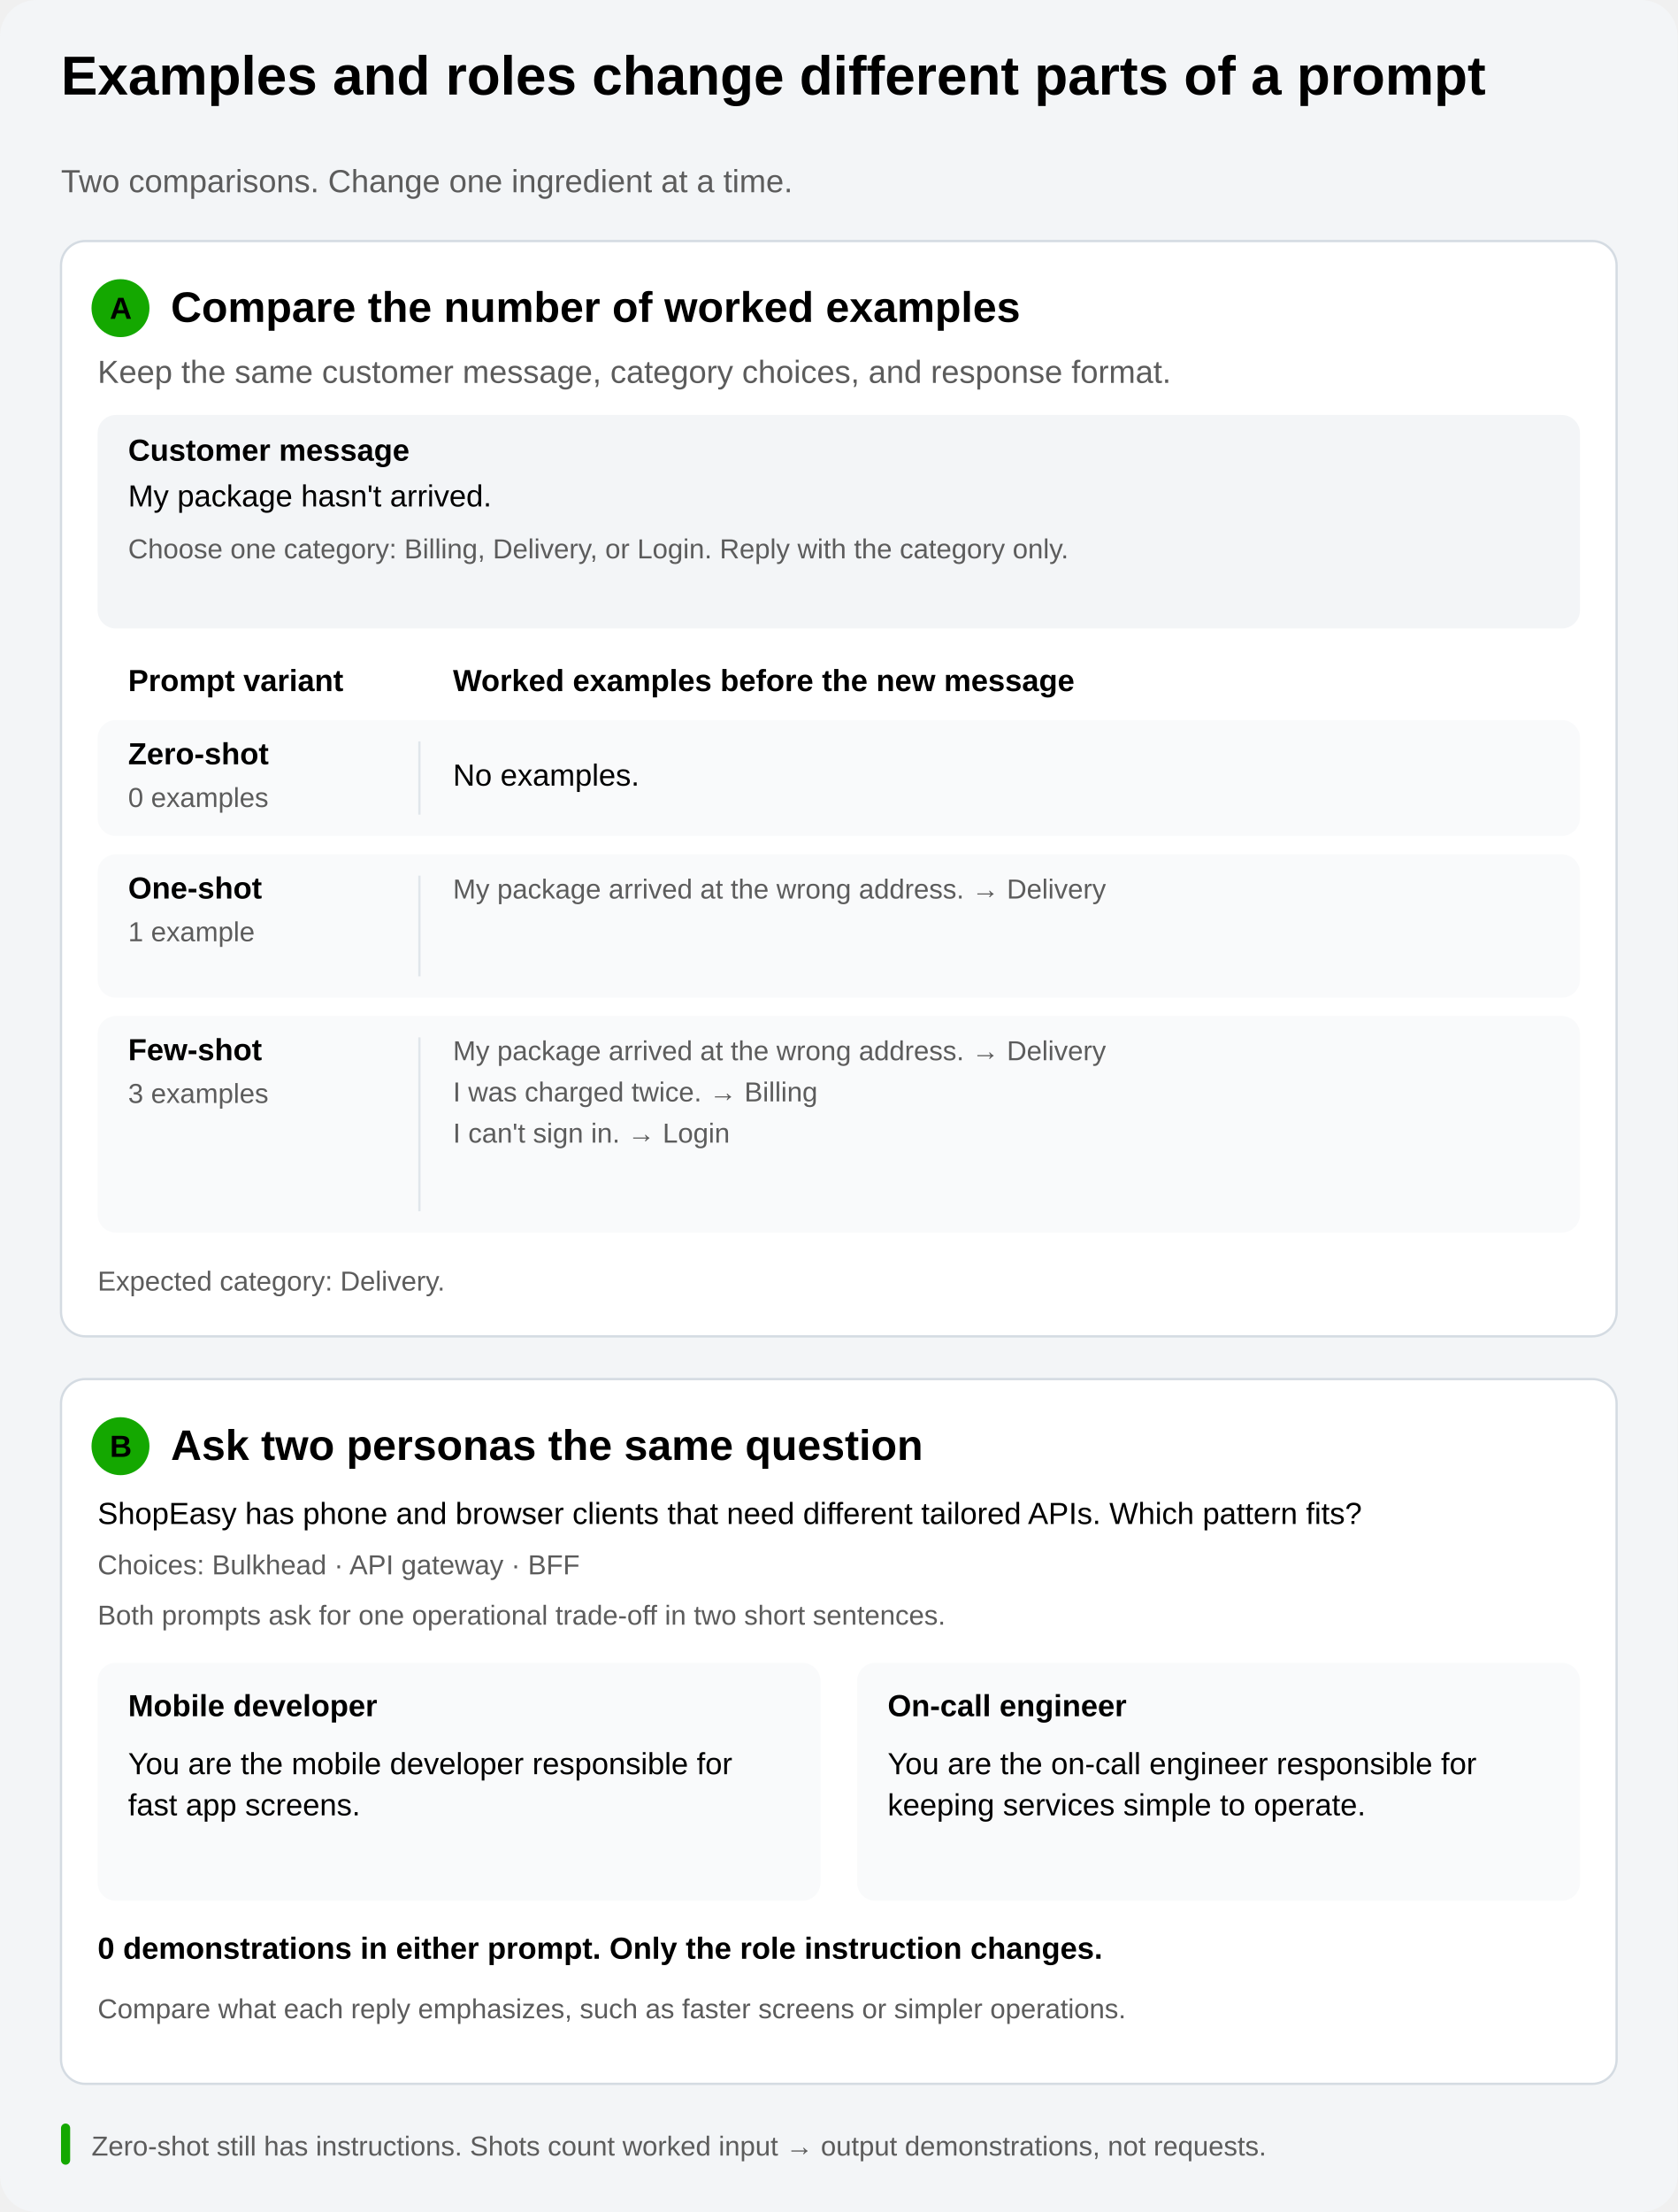
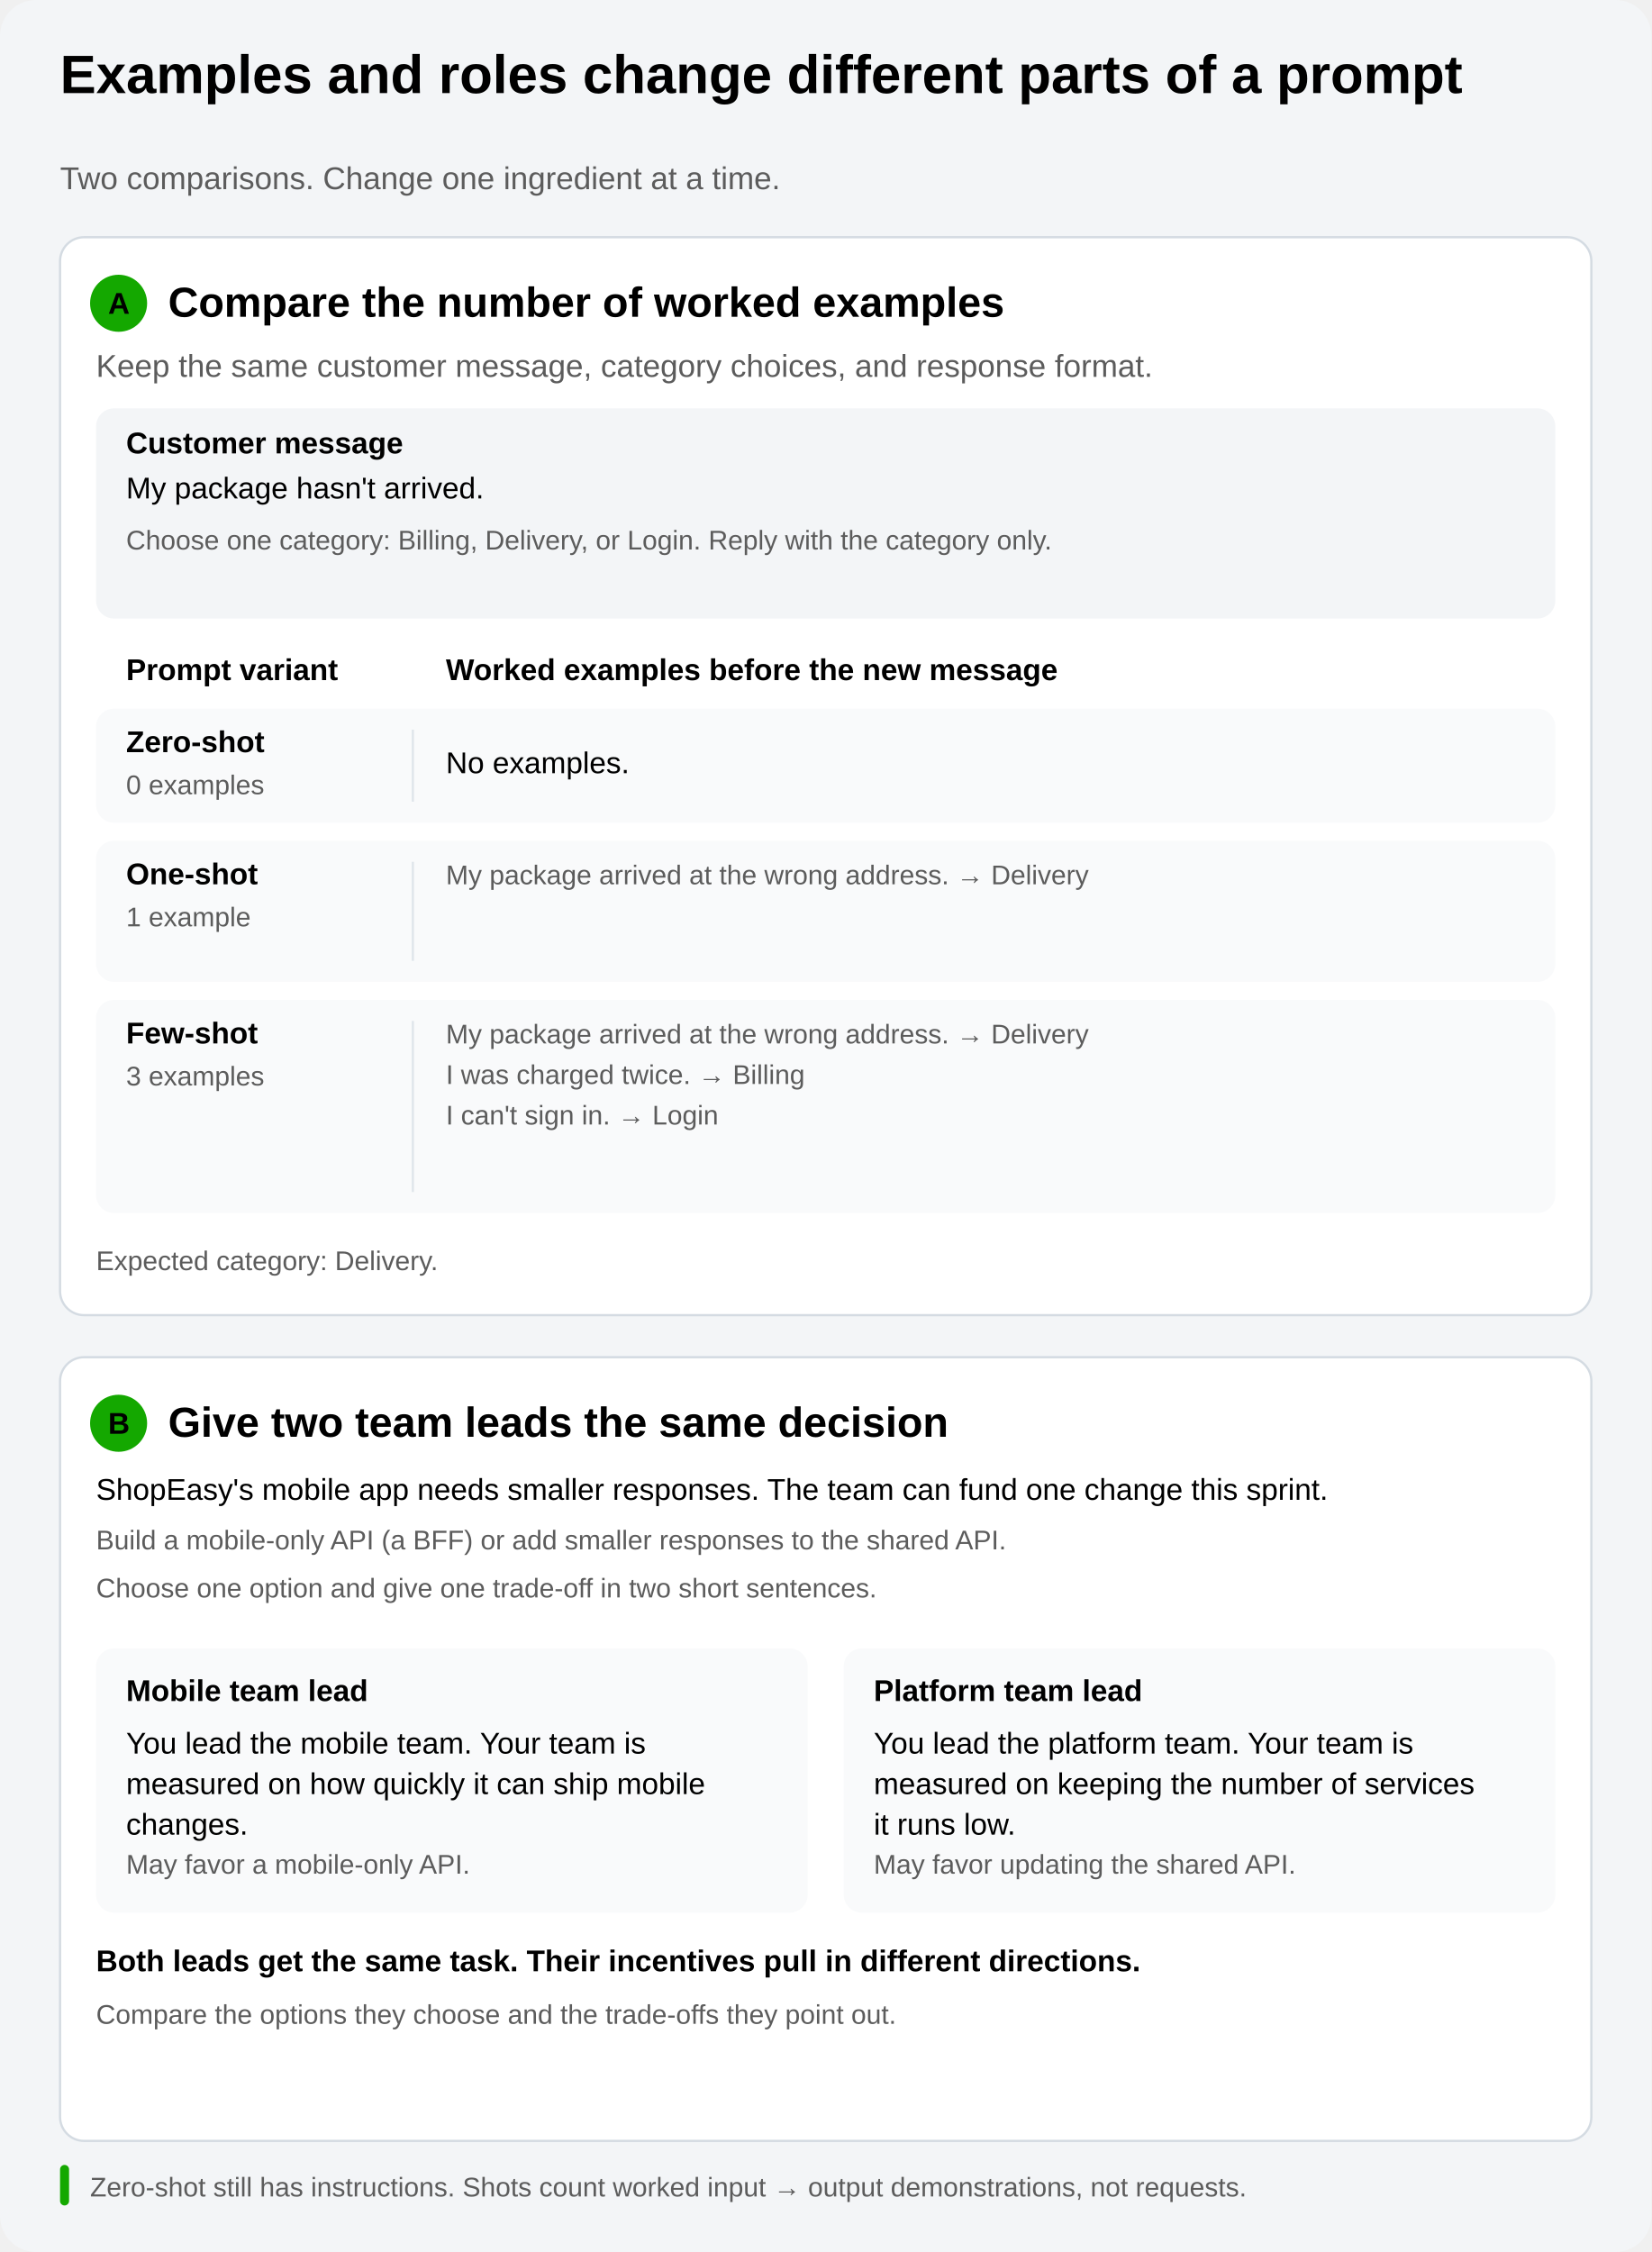
- <svg xmlns="http://www.w3.org/2000/svg" viewBox="0 0 1100 1450" role="img" aria-labelledby="title desc">
+ <svg xmlns="http://www.w3.org/2000/svg" viewBox="0 0 1100 1500" role="img" aria-labelledby="title desc">
  <style>
  text { font-family: "Helvetica Neue", Arial, sans-serif; fill: #000000; }
  .title { font-size: 36px; font-weight: 700; }
  .intro { font-size: 21px; fill: #5C5C5C; }
  .section { font-size: 28px; font-weight: 700; }
  .body { font-size: 20px; }
  .label { font-size: 20px; font-weight: 700; }
  .small { font-size: 18px; fill: #5C5C5C; }
  .badge { font-size: 20px; font-weight: 700; }
  .card { fill: #FFFFFF; stroke: #D4DBE2; stroke-width: 1.5; }
  .soft { fill: #F3F5F7; }
  .row { fill: #F9FAFB; }
  .line { stroke: #E0E6EB; stroke-width: 1.5; }
</style>
-   <rect width="1100" height="1450" rx="24" fill="#F3F5F7" />
+   <rect width="1100" height="1500" rx="24" fill="#F3F5F7" />
  <text x="40" y="62" class="title">
    <tspan x="40" dy="0">Examples and roles change different parts of a prompt</tspan>
  </text>
  <text x="40" y="126" class="intro">
    <tspan x="40" dy="0">Two comparisons. Change one ingredient at a time.</tspan>
  </text>
  <rect x="40" y="158" width="1020" height="718" rx="16" class="card" />
  <circle cx="79" cy="202" r="19" fill="#14A800" />
  <text x="72" y="209" class="badge">
    <tspan x="72" dy="0">A</tspan>
  </text>
  <text x="112" y="211" class="section">
    <tspan x="112" dy="0">Compare the number of worked examples</tspan>
  </text>
  <text x="64" y="251" class="intro">
    <tspan x="64" dy="0">Keep the same customer message, category choices, and response format.</tspan>
  </text>
  <rect x="64" y="272" width="972" height="140" rx="12" class="soft" />
  <text x="84" y="302" class="label">
    <tspan x="84" dy="0">Customer message</tspan>
  </text>
  <text x="84" y="332" class="body">
    <tspan x="84" dy="0">My package hasn't arrived.</tspan>
  </text>
  <text x="84" y="366" class="small">
    <tspan x="84" dy="0">Choose one category: Billing, Delivery, or Login. Reply with the category only.</tspan>
  </text>
  <text x="84" y="453" class="label">
    <tspan x="84" dy="0">Prompt variant</tspan>
  </text>
  <text x="297" y="453" class="label">
    <tspan x="297" dy="0">Worked examples before the new message</tspan>
  </text>
  <rect x="64" y="472" width="972" height="76" rx="12" class="row" />
  <text x="84" y="501" class="label">
    <tspan x="84" dy="0">Zero-shot</tspan>
  </text>
  <text x="84" y="529" class="small">
    <tspan x="84" dy="0">0 examples</tspan>
  </text>
  <path d="M275 486 V534" class="line" />
  <text x="297" y="515" class="body">
    <tspan x="297" dy="0">No examples.</tspan>
  </text>
  <rect x="64" y="560" width="972" height="94" rx="12" class="row" />
  <text x="84" y="589" class="label">
    <tspan x="84" dy="0">One-shot</tspan>
  </text>
  <text x="84" y="617" class="small">
    <tspan x="84" dy="0">1 example</tspan>
  </text>
  <path d="M275 574 V640" class="line" />
  <text x="297" y="589" class="small">
    <tspan x="297" dy="0">My package arrived at the wrong address. → Delivery</tspan>
  </text>
  <rect x="64" y="666" width="972" height="142" rx="12" class="row" />
  <text x="84" y="695" class="label">
    <tspan x="84" dy="0">Few-shot</tspan>
  </text>
  <text x="84" y="723" class="small">
    <tspan x="84" dy="0">3 examples</tspan>
  </text>
  <path d="M275 680 V794" class="line" />
  <text x="297" y="695" class="small">
    <tspan x="297" dy="0">My package arrived at the wrong address. → Delivery</tspan>
  </text>
  <text x="297" y="722" class="small">
    <tspan x="297" dy="0">I was charged twice. → Billing</tspan>
  </text>
  <text x="297" y="749" class="small">
    <tspan x="297" dy="0">I can't sign in. → Login</tspan>
  </text>
  <text x="64" y="846" class="small">
    <tspan x="64" dy="0">Expected category: Delivery.</tspan>
  </text>
-   <rect x="40" y="904" width="1020" height="462" rx="16" class="card" />
+   <rect x="40" y="904" width="1020" height="522" rx="16" class="card" />
  <circle cx="79" cy="948" r="19" fill="#14A800" />
  <text x="72" y="955" class="badge">
    <tspan x="72" dy="0">B</tspan>
  </text>
  <text x="112" y="957" class="section">
-     <tspan x="112" dy="0">Ask two personas the same question</tspan>
+     <tspan x="112" dy="0">Give two team leads the same decision</tspan>
  </text>
  <text x="64" y="999" class="body">
-     <tspan x="64" dy="0">ShopEasy has phone and browser clients that need different tailored APIs. Which pattern fits?</tspan>
+     <tspan x="64" dy="0">ShopEasy's mobile app needs smaller responses. The team can fund one change this sprint.</tspan>
  </text>
  <text x="64" y="1032" class="small">
-     <tspan x="64" dy="0">Choices: Bulkhead · API gateway · BFF</tspan>
+     <tspan x="64" dy="0">Build a mobile-only API (a BFF) or add smaller responses to the shared API.</tspan>
  </text>
-   <text x="64" y="1065" class="small">
-     <tspan x="64" dy="0">Both prompts ask for one operational trade-off in two short sentences.</tspan>
+   <text x="64" y="1064" class="small">
+     <tspan x="64" dy="0">Choose one option and give one trade-off in two short sentences.</tspan>
  </text>
-   <rect x="64" y="1090" width="474" height="156" rx="12" class="row" />
-   <text x="84" y="1125" class="label">
-     <tspan x="84" dy="0">Mobile developer</tspan>
+   <rect x="64" y="1098" width="474" height="176" rx="12" class="row" />
+   <text x="84" y="1133" class="label">
+     <tspan x="84" dy="0">Mobile team lead</tspan>
  </text>
-   <text x="84" y="1163" class="body">
-     <tspan x="84" dy="0">You are the mobile developer responsible for</tspan>
-     <tspan x="84" dy="27">fast app screens.</tspan>
+   <text x="84" y="1168" class="body">
+     <tspan x="84" dy="0">You lead the mobile team. Your team is</tspan>
+     <tspan x="84" dy="27">measured on how quickly it can ship mobile</tspan>
+     <tspan x="84" dy="27">changes.</tspan>
  </text>
-   <rect x="562" y="1090" width="474" height="156" rx="12" class="row" />
-   <text x="582" y="1125" class="label">
-     <tspan x="582" dy="0">On-call engineer</tspan>
+   <text x="84" y="1248" class="small">
+     <tspan x="84" dy="0">May favor a mobile-only API.</tspan>
  </text>
-   <text x="582" y="1163" class="body">
-     <tspan x="582" dy="0">You are the on-call engineer responsible for</tspan>
-     <tspan x="582" dy="27">keeping services simple to operate.</tspan>
+   <rect x="562" y="1098" width="474" height="176" rx="12" class="row" />
+   <text x="582" y="1133" class="label">
+     <tspan x="582" dy="0">Platform team lead</tspan>
  </text>
-   <text x="64" y="1284" class="label">
-     <tspan x="64" dy="0">0 demonstrations in either prompt. Only the role instruction changes.</tspan>
+   <text x="582" y="1168" class="body">
+     <tspan x="582" dy="0">You lead the platform team. Your team is</tspan>
+     <tspan x="582" dy="27">measured on keeping the number of services</tspan>
+     <tspan x="582" dy="27">it runs low.</tspan>
  </text>
-   <text x="64" y="1323" class="small">
-     <tspan x="64" dy="0">Compare what each reply emphasizes, such as faster screens or simpler operations.</tspan>
+   <text x="582" y="1248" class="small">
+     <tspan x="582" dy="0">May favor updating the shared API.</tspan>
  </text>
-   <rect x="40" y="1392" width="6" height="27" rx="3" fill="#14A800" />
-   <text x="60" y="1413" class="small">
+   <text x="64" y="1313" class="label">
+     <tspan x="64" dy="0">Both leads get the same task. Their incentives pull in different directions.</tspan>
+   </text>
+   <text x="64" y="1348" class="small">
+     <tspan x="64" dy="0">Compare the options they choose and the trade-offs they point out.</tspan>
+   </text>
+   <rect x="40" y="1442" width="6" height="27" rx="3" fill="#14A800" />
+   <text x="60" y="1463" class="small">
    <tspan x="60" dy="0">Zero-shot still has instructions. Shots count worked input → output demonstrations, not requests.</tspan>
  </text>
</svg>
